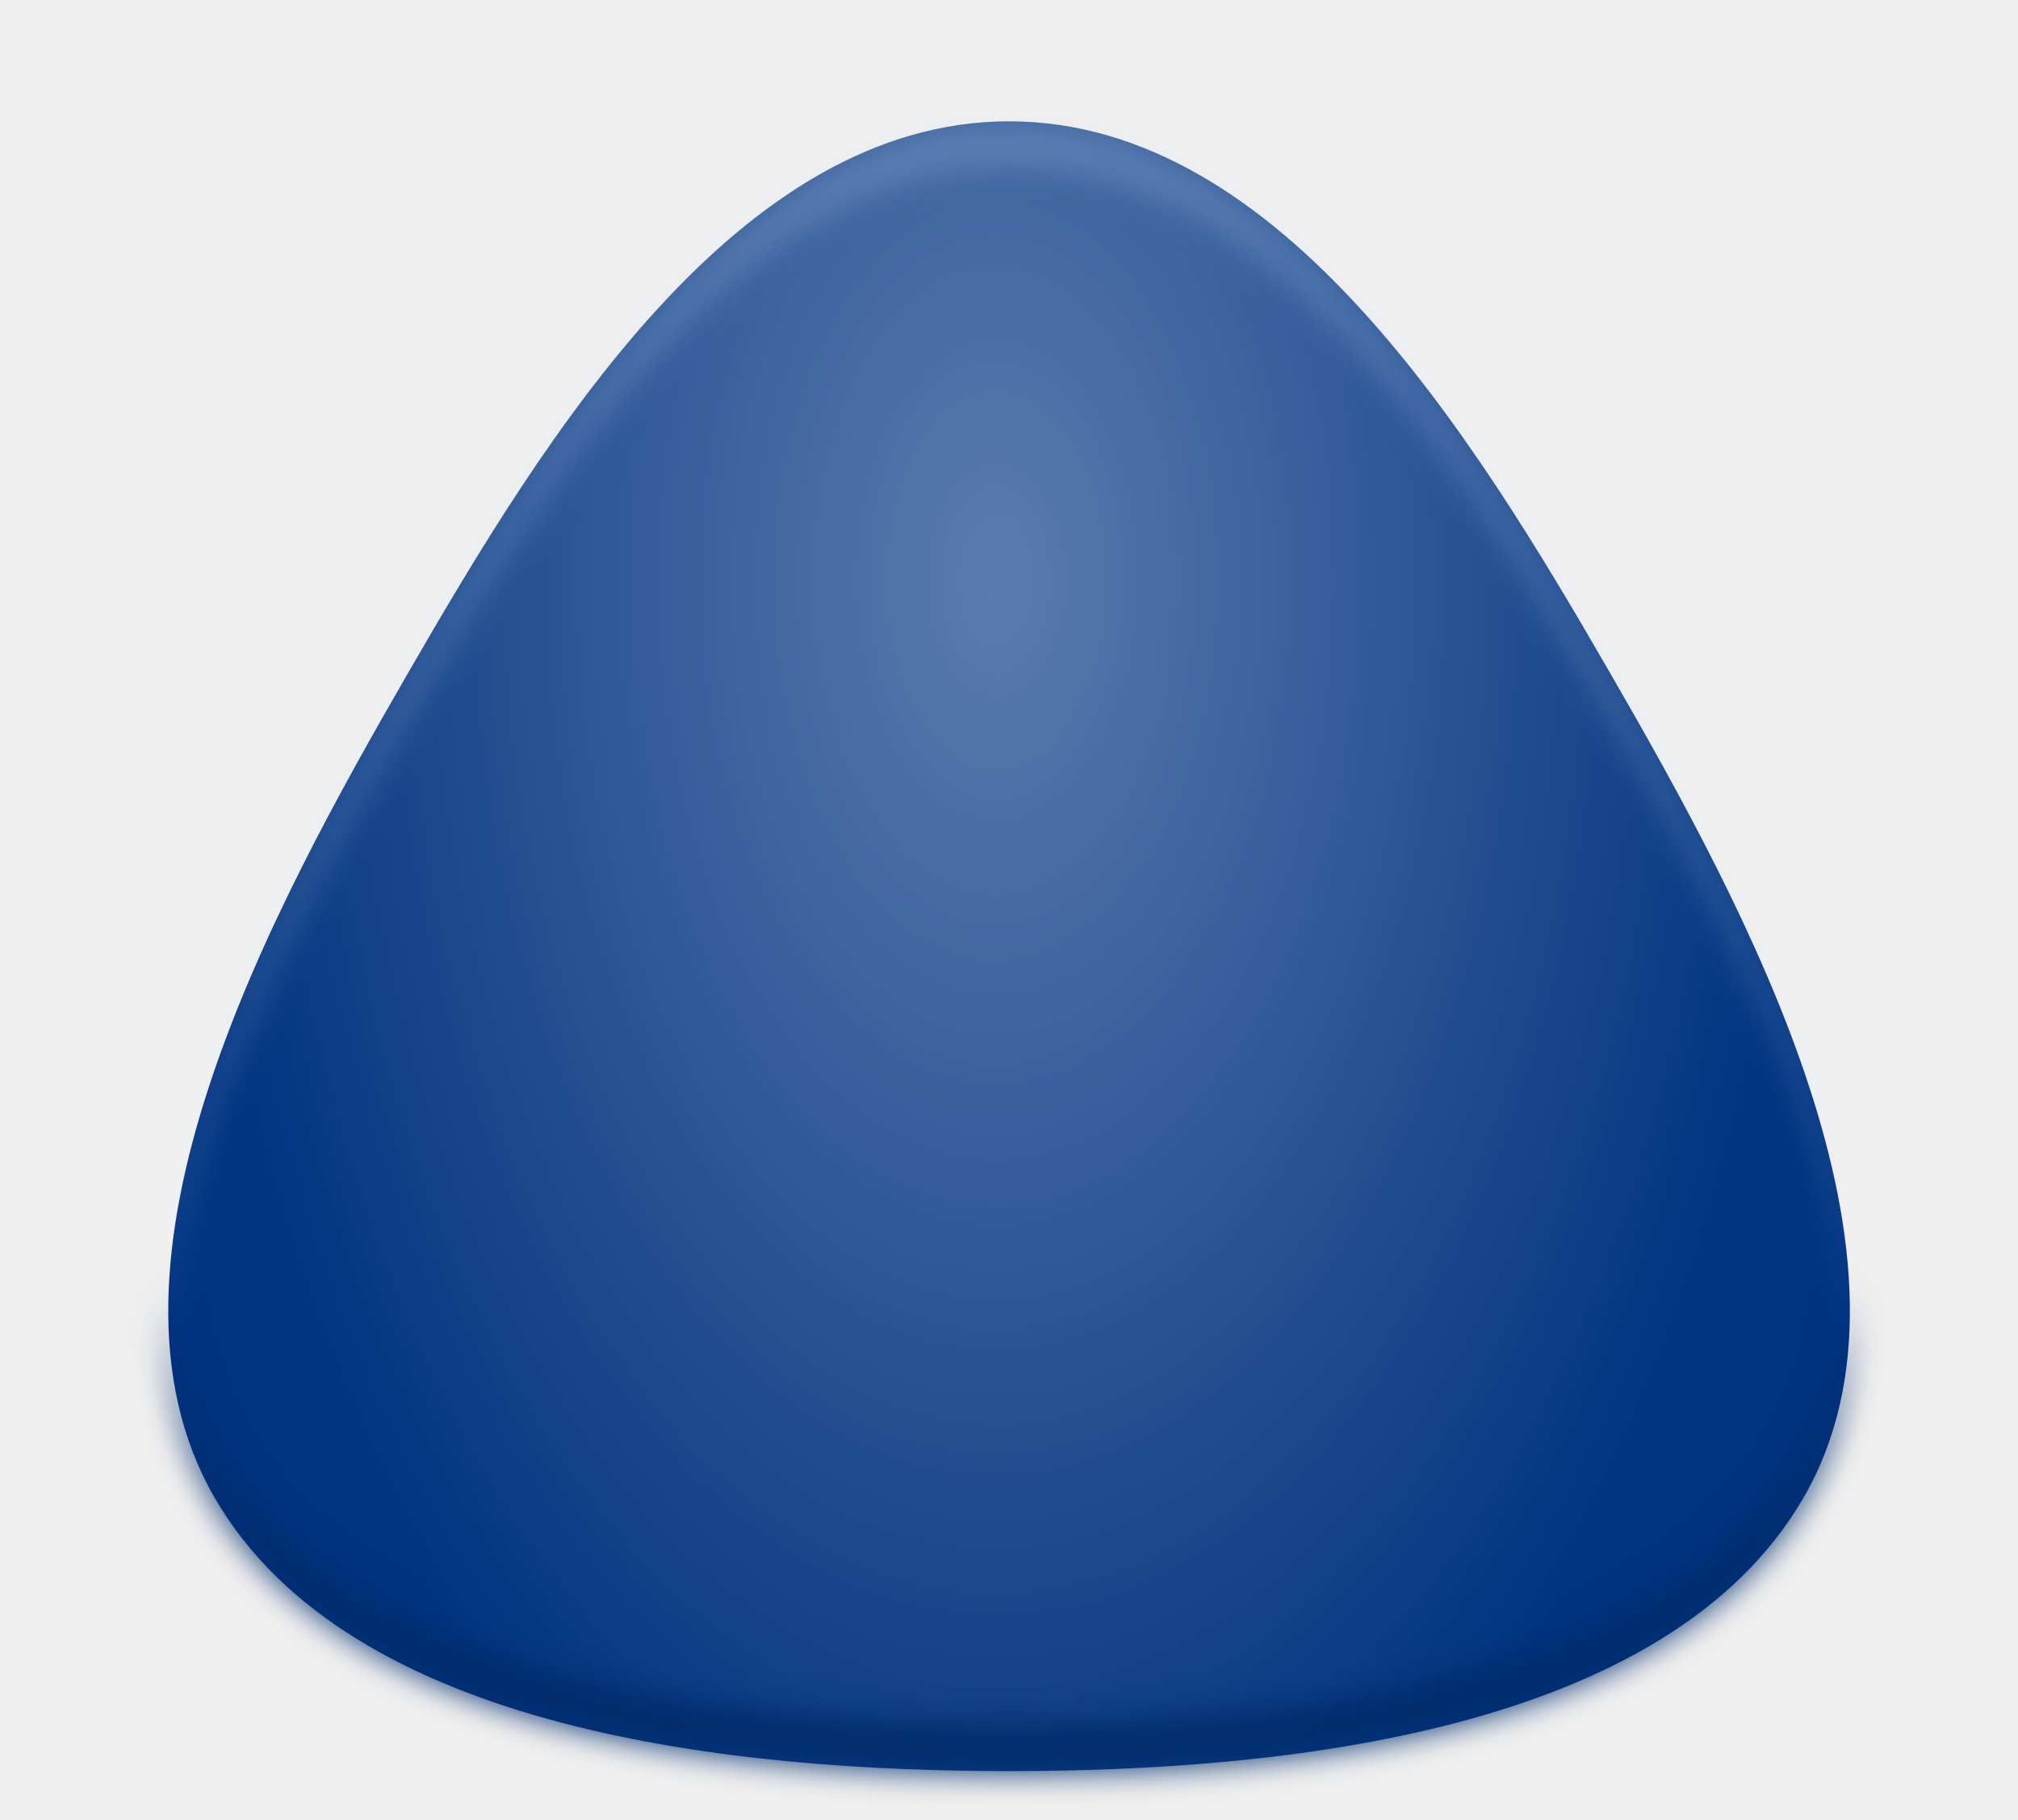
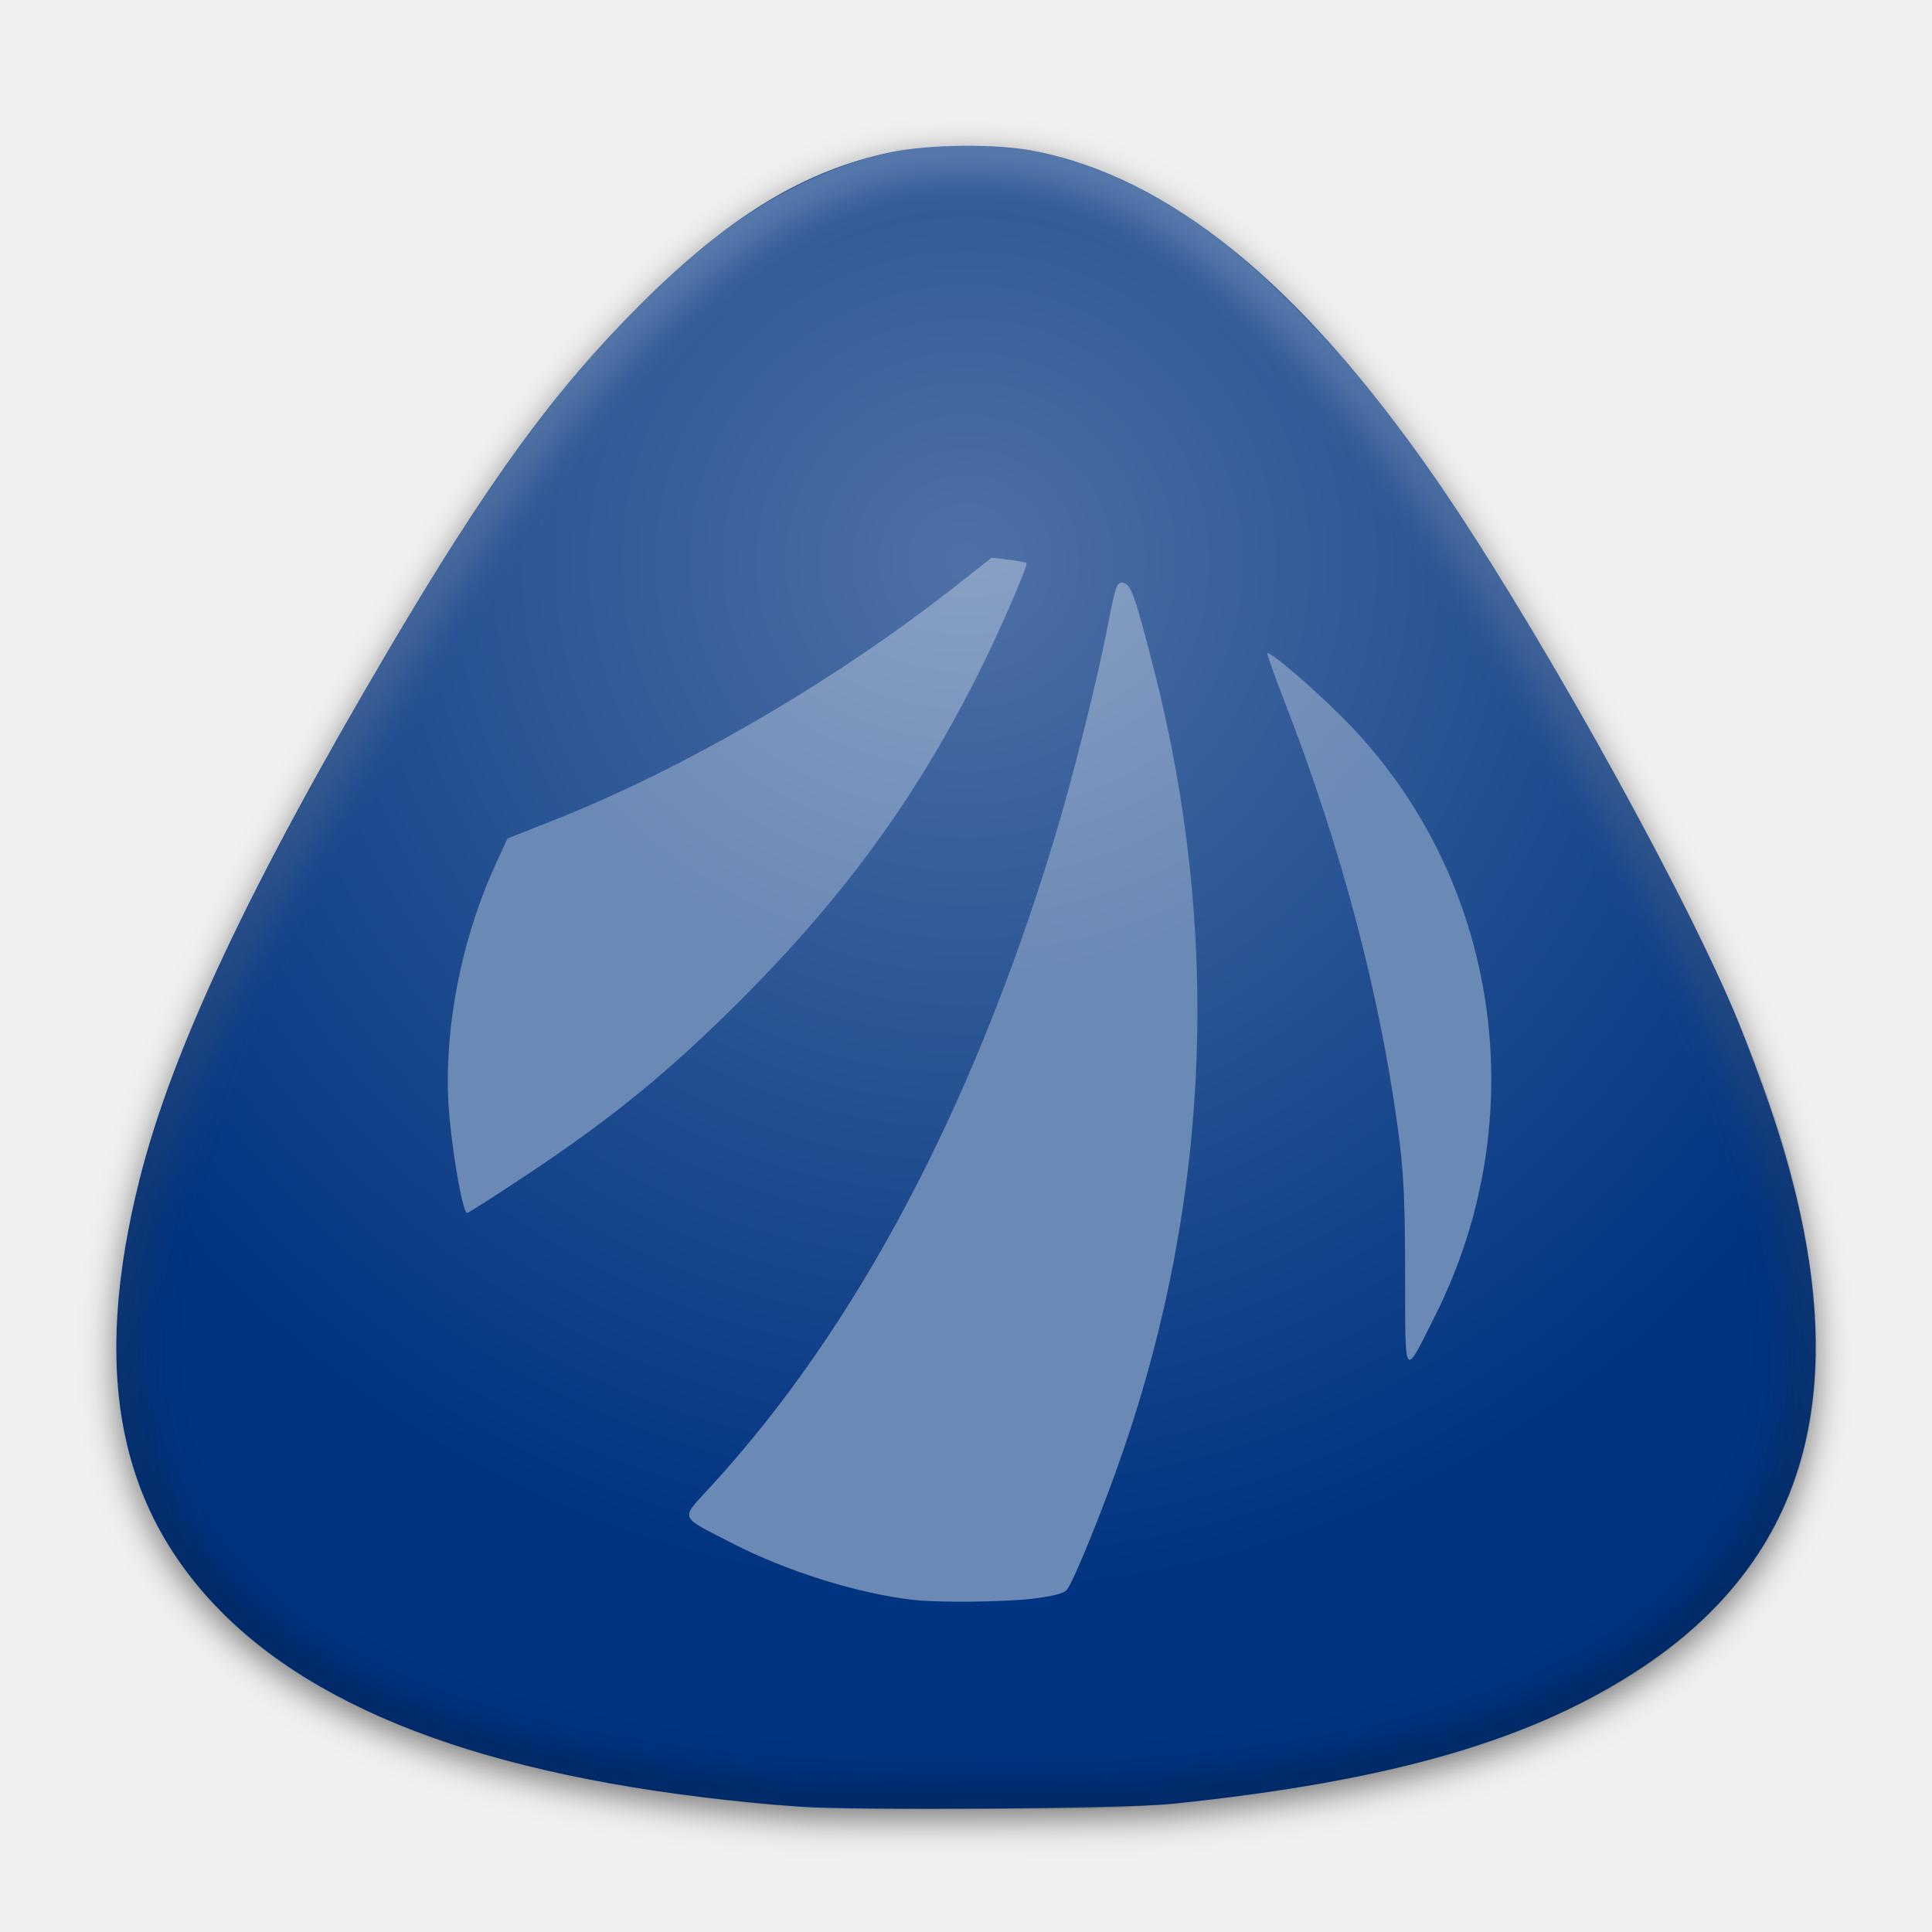
- <svg xmlns="http://www.w3.org/2000/svg" xmlns:xlink="http://www.w3.org/1999/xlink" width="23.668mm" height="21.343mm" viewBox="0 0 23.668 21.343" version="1.1" id="svg4697">
-   <defs id="defs4691">
-     <radialGradient xlink:href="#linearGradient4973-1" id="radialGradient4331" gradientUnits="userSpaceOnUse" gradientTransform="matrix(0,1.485939,-0.8667014,-4.5230892e-6,1024.78,-479.2756)" cx="605.938" cy="415.344" fx="605.938" fy="415.344" r="36.708" />
-     <linearGradient id="linearGradient4973-1">
-       <stop style="stop-color:#ffffff;stop-opacity:0.356" offset="0" id="stop4975-7" />
-       <stop style="stop-color:#ffffff;stop-opacity:0;" offset="1" id="stop4977-4" />
+ <svg xmlns="http://www.w3.org/2000/svg" xmlns:xlink="http://www.w3.org/1999/xlink" version="1.1" id="svg2" height="200" width="200">
+   <defs id="defs4">
+     <linearGradient id="linearGradient1132">
+       <stop id="stop1128" offset="0" style="stop-color:#000000;stop-opacity:1;" />
+       <stop id="stop1130" offset="1" style="stop-color:#ffffff;stop-opacity:1" />
    </linearGradient>
-     <mask maskUnits="userSpaceOnUse" id="mask4957-0">
-       <g id="g4959-9" transform="matrix(3.177778,0,0,3.177778,-1198.477,-797.2554)">
-         <path id="path4961-4" d="m 537.727,332.602 c 0,0 -30.56,30.557 -65.867,11.302 -29.072,-15.855 -1.601,30.61 -1.601,30.61 0,0 52.884,0.699 67.468,-41.912 z" style="display:inline;fill:#5f8dd3;stroke:none" />
-         <path style="display:inline;fill:#5f8dd3;stroke:none" d="m 540.827,334.775 c 0,0 -5.638,38.789 -29.993,48.993 -20.054,8.402 23.38,3.296 23.38,3.296 0,0 16.862,-22.454 6.613,-52.289 z" id="path4963-8" />
-         <path id="path4965-8" d="m 546.207,336.978 c 0,0 13.069,27.374 3.57,42.879 -7.821,12.766 14.606,-6.336 14.606,-6.336 0,0 0.126,-20.783 -18.176,-36.543 z" style="display:inline;fill:#5f8dd3;stroke:none" />
-       </g>
-     </mask>
-     <filter style="color-interpolation-filters:sRGB" id="filter5006">
-       <feGaussianBlur stdDeviation="0.632" id="feGaussianBlur5008" />
+     <linearGradient id="linearGradient1112">
+       <stop id="stop1108" offset="0" style="stop-color:#4e71a7;stop-opacity:1" />
+       <stop id="stop1110" offset="1" style="stop-color:#003380;stop-opacity:1" />
+     </linearGradient>
+     <linearGradient id="linearGradient1098">
+       <stop id="stop1094" offset="0" style="stop-color:#8fa5c7;stop-opacity:1;" />
+       <stop id="stop1096" offset="1" style="stop-color:#6b89b5;stop-opacity:1" />
+     </linearGradient>
+     <radialGradient gradientUnits="userSpaceOnUse" gradientTransform="matrix(1,0,0,1.000866,0,-0.8335042)" r="50.176" fy="902.414" fx="100" cy="902.414" cx="100" id="radialGradient1104" xlink:href="#linearGradient1098" />
+     <radialGradient gradientUnits="userSpaceOnUse" gradientTransform="matrix(1.223714,-4.3989457e-7,4.3989466e-7,1.223715,-22.37184,-208.0573)" r="81.718" fy="915.589" fx="100" cy="915.589" cx="100" id="radialGradient1114" xlink:href="#linearGradient1112" />
+     <clipPath id="clipPath1122" clipPathUnits="userSpaceOnUse">
+       <path style="fill:url(#radialGradient1126);fill-opacity:1;stroke-width:1" d="m 115.92,1032.164 c 26.624,-1.987 45.001,-8.113 55.467,-18.487 10.231,-10.142 12.795,-23.341 8.135,-41.873 -3.133,-12.458 -10.549,-28.233 -23.963,-50.974 -9.539,-16.173 -15.925,-24.944 -24.13,-33.147 -8.531,-8.529 -15.861,-12.981 -24.227,-14.717 -3.628,-0.753 -10.019,-0.811 -13.642,-0.123 -12.969,2.46 -25.589,12.709 -38.487,31.254 -9.071,13.044 -23.101,38.035 -28.765,51.24 -1.105,2.575 -2.856,7.237 -3.892,10.359 -8.182,24.656 -4.127,41.856 12.491,52.98 10.555,7.065 23.97,10.974 45.334,13.208 4.341,0.454 30.59,0.66 35.679,0.28 z" id="path1124" />
+     </clipPath>
+     <radialGradient r="81.718" fy="931.933" fx="100" cy="931.933" cx="100" gradientTransform="matrix(-1,0,0,0.9789715,200.0435,20.02673)" gradientUnits="userSpaceOnUse" id="radialGradient1126" xlink:href="#linearGradient1112" />
+     <linearGradient gradientUnits="userSpaceOnUse" y2="882.362" x2="120" y1="1012.362" x1="120" id="linearGradient1134" xlink:href="#linearGradient1132" />
+     <filter height="1.049" y="-0.024" width="1.047" x="-0.024" id="filter1136" style="color-interpolation-filters:sRGB">
+       <feGaussianBlur id="feGaussianBlur1138" stdDeviation="1.617" />
    </filter>
-     <filter style="color-interpolation-filters:sRGB" id="filter5026">
-       <feGaussianBlur stdDeviation="0.71" id="feGaussianBlur5028" />
+     <filter height="1.049" y="-0.024" width="1.047" x="-0.024" id="filter1144" style="color-interpolation-filters:sRGB">
+       <feGaussianBlur id="feGaussianBlur1146" stdDeviation="1.617" />
    </filter>
  </defs>
-   <g id="layer1" transform="translate(-82.6598,-139.6738)">
-     <g id="g4317" transform="matrix(0.3041212,0,0,0.3041212,-107.8381,18.4067)">
-       <path style="display:inline;fill:#003380;fill-opacity:1;stroke:none" d="m 695.945,456.503 c -5.24,9.075 -20.164,10.554 -30.643,10.554 -10.479,0 -25.404,-1.479 -30.643,-10.554 -5.24,-9.075 2.235,-22.74 7.475,-31.815 5.24,-9.075 12.69,-21.261 23.169,-21.261 10.479,0 17.929,12.186 23.169,21.261 5.24,9.075 12.714,22.74 7.475,31.815 z" id="path4319" />
-       <path id="path4321" d="m 695.945,456.503 c -5.24,9.075 -20.164,10.554 -30.643,10.554 -10.479,0 -25.404,-1.479 -30.643,-10.554 -5.24,-9.075 2.235,-22.74 7.475,-31.815 5.24,-9.075 12.69,-21.261 23.169,-21.261 10.479,0 17.929,12.186 23.169,21.261 5.24,9.075 12.714,22.74 7.475,31.815 z" style="display:inline;fill:url(#radialGradient4331);fill-opacity:1;stroke:none" />
-       <circle r="71.5" cy="338.362" cx="499.5" transform="matrix(0.2779712,0,0,0.2779712,526.6044,345.0948)" id="path4323" style="fill:#ffffff;fill-opacity:0.644;stroke:none" mask="url(#mask4957-0)" />
-       <g id="g4325" transform="matrix(0.8833307,0,0,0.8833307,135.686,44.04826)">
-         <path id="path4327" d="m 599.573,406.846 c -11.863,0 -20.287,13.789 -26.219,24.062 -4.68,8.106 -10.951,19.466 -10.469,28.938 0.376,-9.037 6.11,-19.388 10.469,-26.938 5.932,-10.274 14.356,-24.062 26.219,-24.062 11.863,0 20.287,13.789 26.219,24.062 4.314,7.471 9.988,17.686 10.469,26.656 0.347,-9.414 -5.835,-20.63 -10.469,-28.656 -5.932,-10.274 -14.356,-24.062 -26.219,-24.062 z" style="display:inline;opacity:0.2;fill:#c8deff;fill-opacity:1;stroke:none;filter:url(#filter5006)" />
-         <path id="path4397" d="m 636.25,457.688 c -0.112,2.59 -0.723,5.038 -2,7.25 -5.932,10.274 -22.824,11.938 -34.688,11.938 -11.863,0 -28.756,-1.664 -34.688,-11.938 -1.251,-2.167 -1.871,-4.561 -2,-7.094 -0.136,3.262 0.427,6.369 2,9.094 5.932,10.274 22.824,11.938 34.688,11.938 11.863,0 28.756,-1.664 34.688,-11.938 1.598,-2.768 2.16,-5.931 2,-9.25 z" style="display:inline;fill:#002b6b;fill-opacity:1;stroke:none;filter:url(#filter5026)" />
-       </g>
+   <g transform="translate(0,-852.3622)" id="layer1">
+     <g style="stroke-width:0.929" transform="matrix(1.07639,0,0,1.076009,-7.638945,-71.21432)" id="g1209">
+       <path id="path1140" d="m 84.124,1033.164 c -26.624,-1.987 -45.001,-8.113 -55.467,-18.487 -10.231,-10.142 -12.795,-23.341 -8.135,-41.873 3.133,-12.458 10.549,-28.233 23.963,-50.974 9.539,-16.173 15.925,-24.944 24.13,-33.147 8.531,-8.529 15.861,-12.981 24.227,-14.717 3.628,-0.753 10.019,-0.811 13.642,-0.123 12.969,2.46 25.589,12.709 38.487,31.254 9.071,13.044 23.101,38.035 28.765,51.24 1.105,2.575 2.856,7.237 3.892,10.359 8.182,24.656 4.127,41.856 -12.491,52.98 -10.555,7.065 -23.97,10.974 -45.334,13.208 -4.341,0.454 -30.59,0.66 -35.679,0.28 z" style="opacity:0.5;fill:#000000;fill-opacity:1;stroke-width:0.929;filter:url(#filter1144)" />
+       <path style="fill:url(#radialGradient1114);fill-opacity:1;stroke-width:0.929" d="m 84.124,1032.164 c -26.624,-1.987 -45.001,-8.113 -55.467,-18.487 -10.231,-10.142 -12.795,-23.341 -8.135,-41.873 3.133,-12.458 10.549,-28.233 23.963,-50.974 9.539,-16.173 15.925,-24.944 24.13,-33.147 8.531,-8.529 15.861,-12.981 24.227,-14.717 3.628,-0.753 10.019,-0.811 13.642,-0.123 12.969,2.46 25.589,12.709 38.487,31.254 9.071,13.044 23.101,38.035 28.765,51.24 1.105,2.575 2.856,7.237 3.892,10.359 8.182,24.656 4.127,41.856 -12.491,52.98 -10.555,7.065 -23.97,10.974 -45.334,13.208 -4.341,0.454 -30.59,0.66 -35.679,0.28 z" id="path1009" />
+       <path id="path1116" d="m 115.92,1032.164 c 26.624,-1.987 45.001,-8.113 55.467,-18.487 10.231,-10.142 12.795,-23.341 8.135,-41.873 -3.133,-12.458 -10.549,-28.233 -23.963,-50.974 -9.539,-16.173 -15.925,-24.944 -24.13,-33.147 -8.531,-8.529 -15.861,-12.981 -24.227,-14.717 -3.628,-0.753 -10.019,-0.811 -13.642,-0.123 -12.969,2.46 -25.589,12.709 -38.487,31.254 -9.071,13.044 -23.101,38.035 -28.765,51.24 -1.105,2.575 -2.856,7.237 -3.892,10.359 -8.182,24.656 -4.127,41.856 12.491,52.98 10.555,7.065 23.97,10.974 45.334,13.208 4.341,0.454 30.59,0.66 35.679,0.28 z" style="opacity:0.2;fill:none;fill-opacity:1;stroke:url(#linearGradient1134);stroke-width:5.575;stroke-miterlimit:4;stroke-dasharray:none;stroke-opacity:1;filter:url(#filter1136)" clip-path="url(#clipPath1122)" />
+       <path id="path1011" d="m 106.403,1012.14 c 1.934,-0.23 3.037,-0.515 3.299,-0.853 0.692,-0.894 3.564,-7.986 5.412,-13.366 8.41,-24.48 9.405,-50.043 2.931,-75.294 -1.827,-7.127 -2.182,-8.112 -2.966,-8.23 -0.557,-0.084 -0.708,0.331 -1.36,3.713 -1.09,5.658 -3.402,14.905 -5.253,21.011 -7.849,25.895 -19.014,46.957 -32.953,62.163 -3.045,3.322 -3.225,2.826 1.993,5.518 5.232,2.7 12.098,4.848 17.436,5.454 2.432,0.276 8.701,0.213 11.463,-0.116 z m 38.732,-27.259 c 9.494,-18.944 6.217,-41.71 -8.167,-56.741 -2.827,-2.954 -7.722,-7.215 -7.986,-6.952 -0.058,0.058 0.763,2.353 1.826,5.1 5.262,13.6 8.95,27.546 10.709,40.5 0.577,4.248 0.705,6.785 0.715,14.136 0.014,10.336 -0.168,10.087 2.903,3.957 z m -87.115,-13.688 c 8.021,-5.345 13.519,-9.85 20.31,-16.644 9.953,-9.957 16.876,-19.476 22.906,-31.5 2.006,-4.001 4.766,-10.359 4.577,-10.548 -0.071,-0.071 -0.853,-0.215 -1.738,-0.32 l -1.609,-0.191 -3.682,2.894 c -11.439,8.992 -25.914,17.412 -38.46,22.372 l -4.426,1.75 -1.136,2.485 c -3.514,7.687 -5.169,16.879 -4.418,24.536 0.412,4.203 1.301,9.004 1.667,9.004 0.136,0 2.841,-1.728 6.01,-3.84 z" style="fill:url(#radialGradient1104);fill-opacity:1;stroke-width:0.929" />
    </g>
  </g>
</svg>
